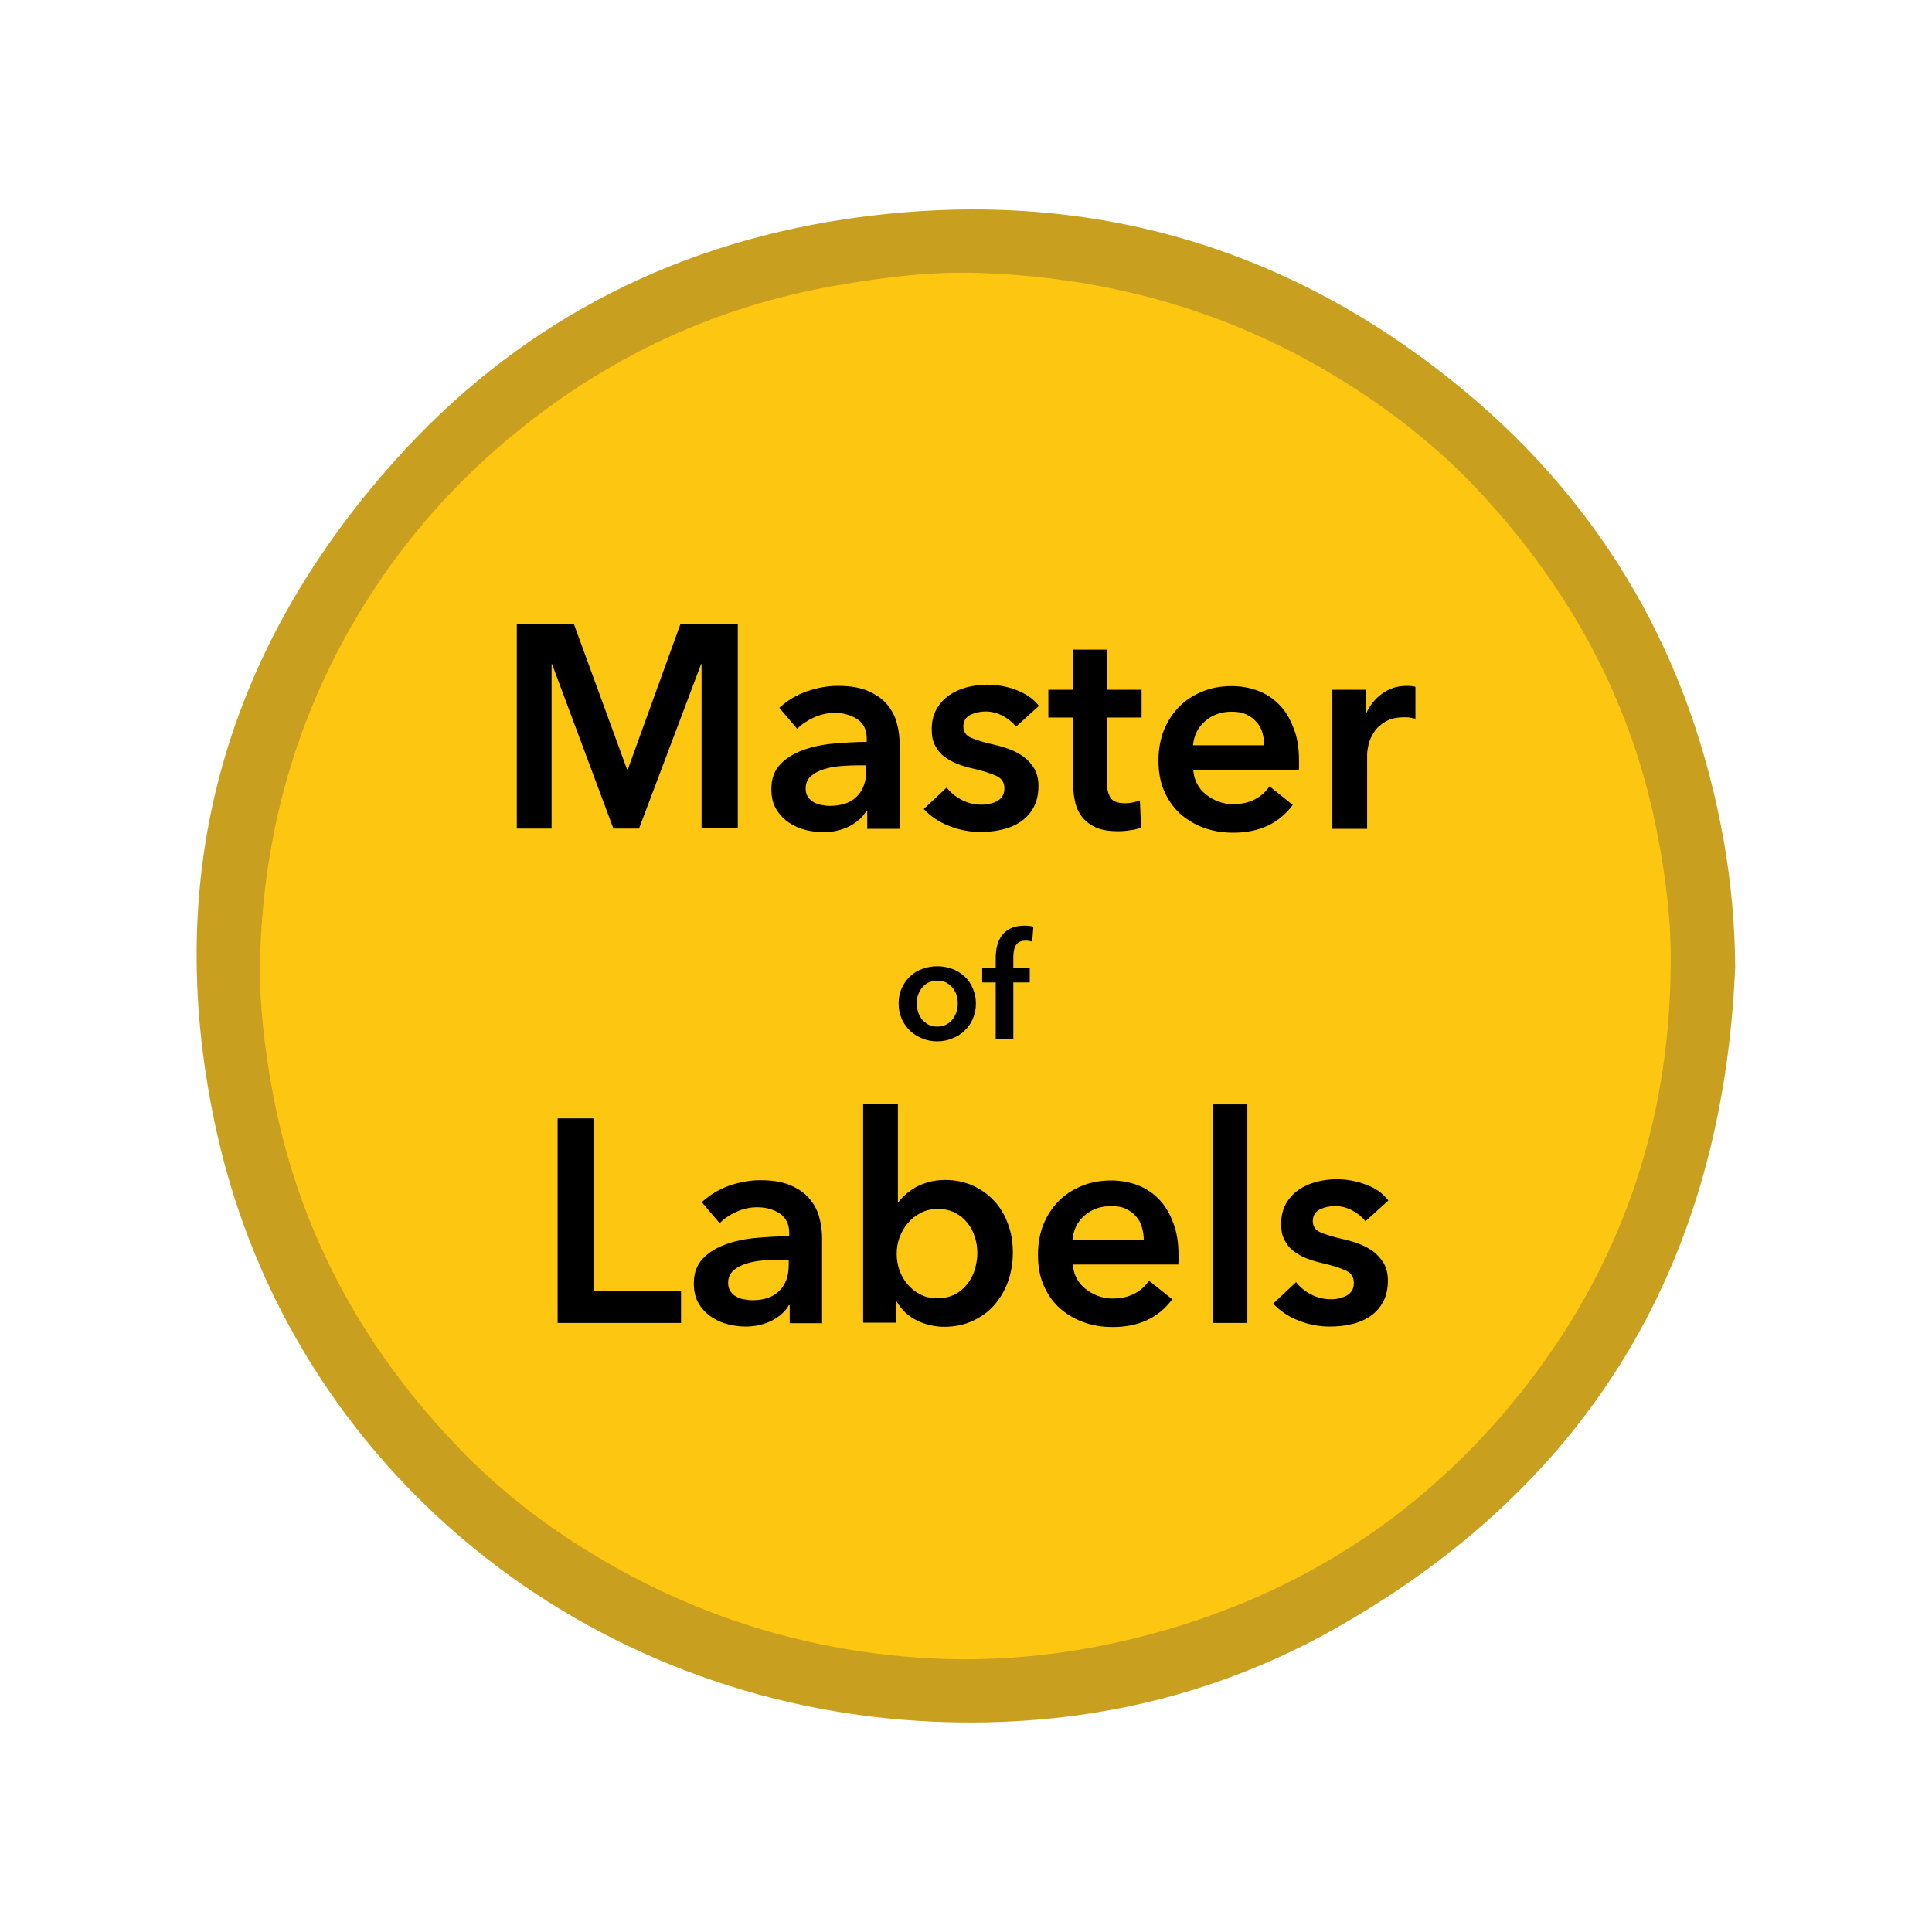
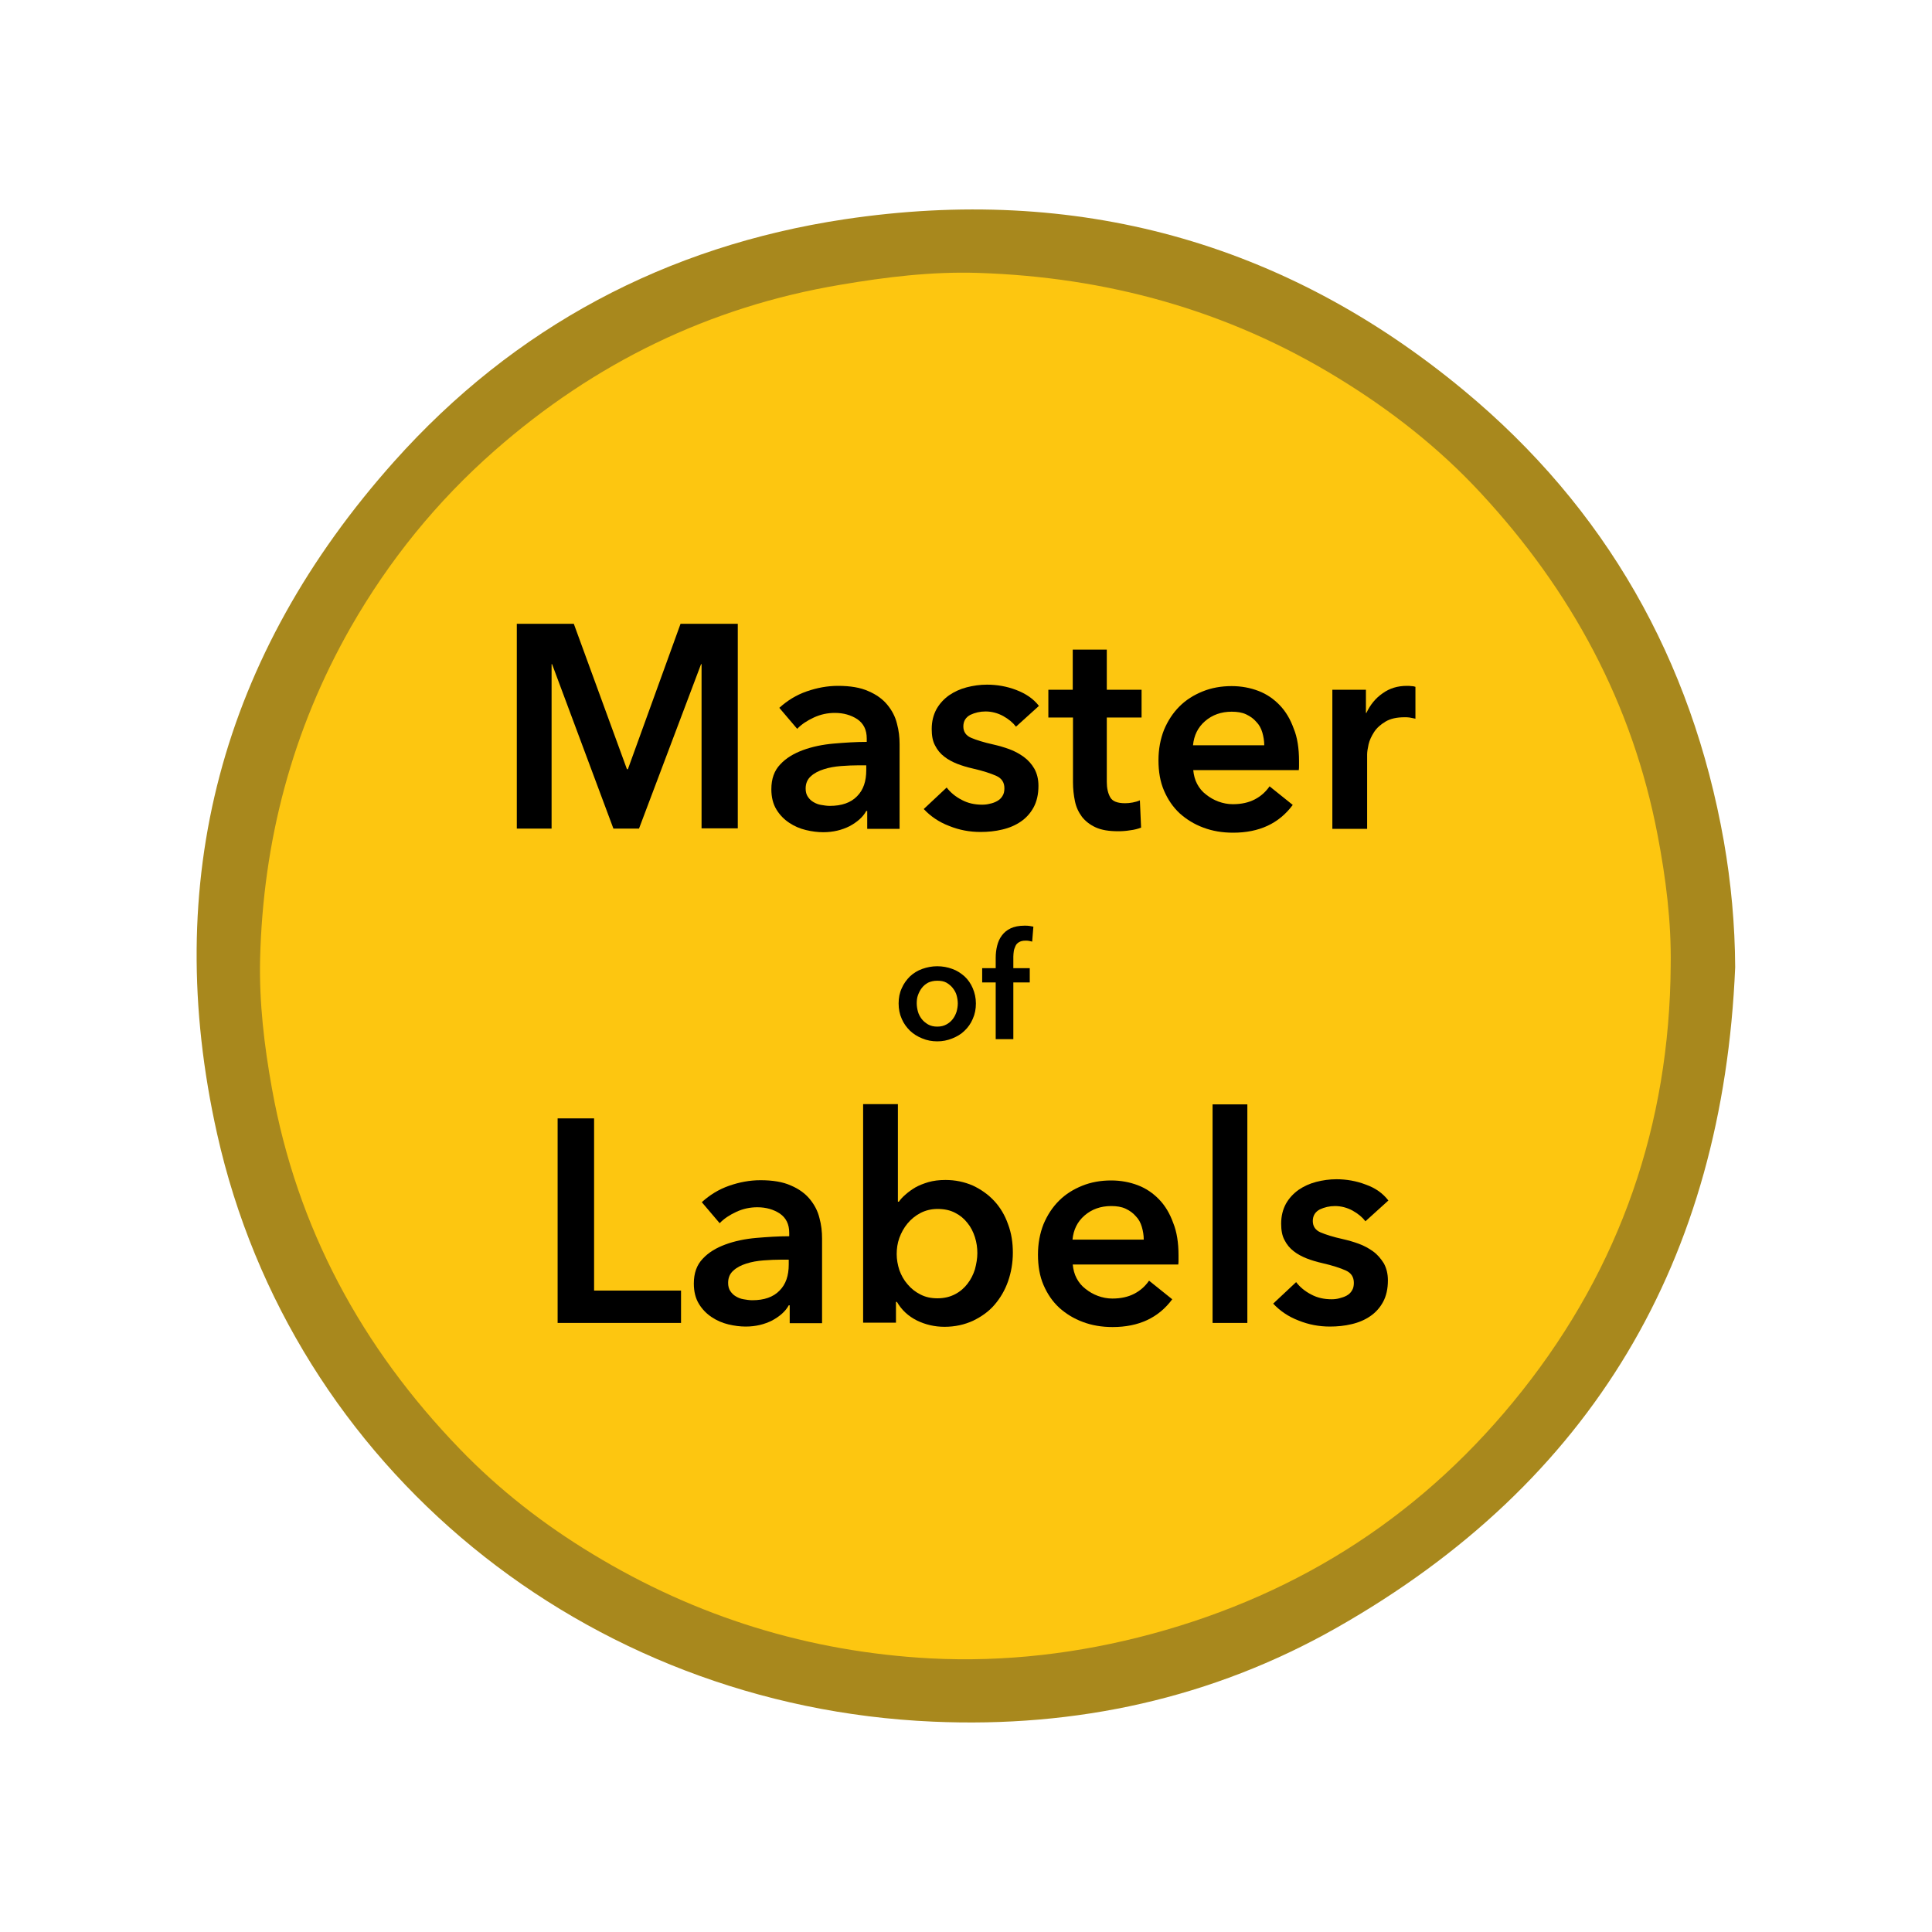
<svg xmlns="http://www.w3.org/2000/svg" version="1.1" id="Layer_1" x="0px" y="0px" viewBox="0 0 800 800" style="enable-background:new 0 0 800 800;" xml:space="preserve">
  <style type="text/css">
- 	.st0{fill:#C89F1F;}
+ 	.st0{fill:#A8881D;}
	.st1{fill:#FDC610;}
</style>
  <g id="locked">
    <path class="st0" d="M718.5,400.5c-5.1,121.2-59,213.3-165,273.5c-51.6,29.3-108,41.5-167.1,38.9   c-144.1-6.2-265.6-105.3-296.5-243.4c-23.4-104.6,1.8-198.3,73.3-278.4C213,135.3,276,101.9,349.7,90.8   c95.6-14.3,181.9,9,256.5,70.9c58.7,48.7,94.3,111.5,107.6,186.6C716.8,365.5,718.4,382.8,718.5,400.5z" />
    <path class="st1" d="M691.8,400c-0.5,65.6-20.8,124.5-61.5,175.9c-39.9,50.4-91.2,83.9-153.5,100.7c-30.1,8.1-60.7,11.7-91.6,10.1   c-50.1-2.7-96.8-17.1-139.8-43.2c-20.2-12.2-38.7-26.6-55-43.5c-40.6-42-67.4-91.4-77.8-149.3c-3.2-17.7-5.3-35.6-4.9-53.5   c1.2-48.8,13.2-94.7,37.5-137.4c15.9-27.8,35.7-52.2,59.6-73.2c41.2-36.2,88.9-59.6,143.3-68.7c18.8-3.2,37.7-5.5,56.8-4.9   c53.3,1.7,103.3,15.4,149,43.4c21.8,13.3,41.9,29,59.2,47.7c37.5,40.4,62.9,87.2,73.3,141.8C689.8,363.7,692.1,381.7,691.8,400z" />
    <g>
      <g>
-         <path d="M214,258.3h23.6l22,60.2h0.4l21.8-60.2h23.7v84.7h-15V275h-0.2l-25.7,68.1H254L228.6,275h-0.2v68.1H214V258.3z" />
-         <path d="M359.1,335.8h-0.4c-1.4,2.6-3.8,4.6-6.9,6.3c-3.2,1.6-6.8,2.5-10.9,2.5c-2.3,0-4.7-0.3-7.2-0.9c-2.5-0.6-4.8-1.6-6.9-3     c-2.1-1.4-3.9-3.2-5.3-5.5c-1.4-2.3-2.1-5.1-2.1-8.4c0-4.3,1.2-7.7,3.7-10.3c2.4-2.6,5.6-4.5,9.4-5.9c3.8-1.4,8.1-2.3,12.7-2.7     c4.7-0.4,9.2-0.7,13.7-0.7v-1.4c0-3.6-1.3-6.2-3.9-8c-2.6-1.7-5.7-2.6-9.3-2.6c-3,0-5.9,0.6-8.7,1.9c-2.8,1.3-5.1,2.8-6.9,4.7     l-7.4-8.7c3.3-3,7-5.3,11.3-6.8c4.3-1.5,8.6-2.3,13-2.3c5.1,0,9.3,0.7,12.6,2.2c3.3,1.4,5.9,3.3,7.8,5.6c1.9,2.3,3.3,4.9,4,7.8     c0.8,2.9,1.1,5.7,1.1,8.6v35h-13.4V335.8z M358.8,316.9h-3.2c-2.3,0-4.7,0.1-7.3,0.3c-2.6,0.2-4.9,0.6-7.1,1.3     c-2.2,0.7-4,1.6-5.4,2.9c-1.4,1.2-2.2,2.9-2.2,5.1c0,1.4,0.3,2.5,0.9,3.4c0.6,0.9,1.4,1.7,2.3,2.2c1,0.6,2,1,3.2,1.2     c1.2,0.2,2.4,0.4,3.6,0.4c4.9,0,8.7-1.3,11.3-4c2.6-2.6,3.8-6.2,3.8-10.8V316.9z" />
-         <path d="M420.7,300.9c-1.3-1.7-3-3.1-5.3-4.4c-2.2-1.2-4.7-1.9-7.3-1.9c-2.3,0-4.4,0.5-6.3,1.4c-1.9,1-2.9,2.6-2.9,4.8     c0,2.2,1.1,3.8,3.2,4.7c2.1,0.9,5.2,1.9,9.3,2.8c2.2,0.5,4.3,1.1,6.5,1.9c2.2,0.8,4.2,1.9,6,3.2c1.8,1.3,3.3,3,4.4,4.9     c1.1,2,1.7,4.3,1.7,7.1c0,3.5-0.7,6.5-2,8.9c-1.3,2.4-3.1,4.4-5.3,5.9c-2.2,1.5-4.7,2.6-7.7,3.3c-2.9,0.7-5.9,1-9,1     c-4.5,0-8.8-0.8-13-2.5c-4.2-1.6-7.7-4-10.5-7l9.5-8.9c1.6,2.1,3.7,3.8,6.2,5.1c2.6,1.4,5.4,2,8.5,2c1,0,2.1-0.1,3.2-0.4     c1.1-0.2,2.1-0.6,3-1.1c0.9-0.5,1.7-1.2,2.2-2.1c0.6-0.9,0.8-2,0.8-3.2c0-2.4-1.1-4.1-3.3-5.1c-2.2-1-5.5-2.1-9.9-3.1     c-2.2-0.5-4.2-1.1-6.3-1.9c-2-0.8-3.9-1.8-5.4-3c-1.6-1.2-2.9-2.8-3.8-4.6c-1-1.8-1.4-4.1-1.4-6.8c0-3.2,0.7-5.9,2-8.3     c1.3-2.3,3.1-4.2,5.2-5.7c2.2-1.5,4.6-2.6,7.3-3.3c2.7-0.7,5.5-1.1,8.4-1.1c4.1,0,8.2,0.7,12.1,2.2s7.1,3.6,9.4,6.6L420.7,300.9z     " />
-         <path d="M434.1,297.1v-11.5h10.1V269h14.1v16.6h14.4v11.5h-14.4v26.7c0,2.6,0.5,4.7,1.4,6.3c0.9,1.7,3,2.5,6.2,2.5     c1,0,2-0.1,3.1-0.3c1.1-0.2,2.1-0.5,3-0.9l0.5,11.3c-1.3,0.5-2.8,0.9-4.5,1.1c-1.8,0.3-3.4,0.4-5,0.4c-3.8,0-6.9-0.5-9.3-1.6     s-4.3-2.6-5.7-4.4c-1.4-1.9-2.4-4-2.9-6.5c-0.5-2.4-0.8-5-0.8-7.8v-26.8H434.1z" />
-         <path d="M537.9,315.1c0,0.6,0,1.3,0,1.9c0,0.6,0,1.3-0.1,1.9h-43.7c0.2,2.1,0.7,4,1.6,5.7c0.9,1.7,2.1,3.2,3.7,4.4     c1.5,1.2,3.2,2.2,5.1,2.9s3.9,1.1,6,1.1c3.6,0,6.6-0.7,9.1-2c2.5-1.3,4.5-3.1,6.1-5.4l9.6,7.7c-5.7,7.7-13.9,11.5-24.7,11.5     c-4.5,0-8.6-0.7-12.3-2.1c-3.8-1.4-7-3.4-9.8-5.9c-2.8-2.6-4.9-5.7-6.5-9.4s-2.3-7.9-2.3-12.6c0-4.6,0.8-8.8,2.3-12.6     c1.6-3.8,3.7-7,6.4-9.7c2.7-2.7,5.9-4.7,9.6-6.2c3.7-1.5,7.7-2.2,12-2.2c4,0,7.7,0.7,11.1,2c3.4,1.3,6.3,3.3,8.8,5.9     c2.5,2.6,4.4,5.8,5.8,9.7C537.2,305.3,537.9,309.9,537.9,315.1z M523.5,308.6c0-1.8-0.3-3.6-0.8-5.3c-0.5-1.7-1.3-3.2-2.5-4.4     c-1.1-1.3-2.5-2.3-4.2-3.1c-1.7-0.8-3.7-1.1-6-1.1c-4.3,0-8,1.3-11,3.9c-3,2.6-4.6,5.9-5,10H523.5z" />
-         <path d="M551.8,285.6h13.8v9.6h0.2c1.6-3.4,3.8-6.1,6.7-8.1c2.9-2.1,6.2-3.1,10.1-3.1c0.6,0,1.2,0,1.8,0.1c0.6,0,1.2,0.1,1.7,0.3     v13.2c-1-0.2-1.8-0.4-2.5-0.5c-0.7-0.1-1.3-0.1-2-0.1c-3.3,0-5.9,0.6-7.9,1.8c-2,1.2-3.6,2.6-4.7,4.3c-1.1,1.7-1.9,3.4-2.3,5.1     c-0.4,1.8-0.6,3.2-0.6,4.2v30.8h-14.4V285.6z" />
+         <path d="M214,258.3h23.6l22,60.2h0.4l21.8-60.2h23.7V343h-15v-68h-0.2l-25.7,68.1H254L228.6,275h-0.2v68.1H214V258.3z" />
+         <path d="M359.1,335.8h-0.4c-1.4,2.6-3.8,4.6-6.9,6.3c-3.2,1.6-6.8,2.5-10.9,2.5c-2.3,0-4.7-0.3-7.2-0.9s-4.8-1.6-6.9-3     s-3.9-3.2-5.3-5.5s-2.1-5.1-2.1-8.4c0-4.3,1.2-7.7,3.7-10.3c2.4-2.6,5.6-4.5,9.4-5.9s8.1-2.3,12.7-2.7c4.7-0.4,9.2-0.7,13.7-0.7     v-1.4c0-3.6-1.3-6.2-3.9-8c-2.6-1.7-5.7-2.6-9.3-2.6c-3,0-5.9,0.6-8.7,1.9c-2.8,1.3-5.1,2.8-6.9,4.7l-7.4-8.7     c3.3-3,7-5.3,11.3-6.8s8.6-2.3,13-2.3c5.1,0,9.3,0.7,12.6,2.2c3.3,1.4,5.9,3.3,7.8,5.6c1.9,2.3,3.3,4.9,4,7.8     c0.8,2.9,1.1,5.7,1.1,8.6v35h-13.4L359.1,335.8L359.1,335.8z M358.8,316.9h-3.2c-2.3,0-4.7,0.1-7.3,0.3c-2.6,0.2-4.9,0.6-7.1,1.3     c-2.2,0.7-4,1.6-5.4,2.9c-1.4,1.2-2.2,2.9-2.2,5.1c0,1.4,0.3,2.5,0.9,3.4s1.4,1.7,2.3,2.2c1,0.6,2,1,3.2,1.2s2.4,0.4,3.6,0.4     c4.9,0,8.7-1.3,11.3-4c2.6-2.6,3.8-6.2,3.8-10.8v-2H358.8z" />
+         <path d="M420.7,300.9c-1.3-1.7-3-3.1-5.3-4.4c-2.2-1.2-4.7-1.9-7.3-1.9c-2.3,0-4.4,0.5-6.3,1.4c-1.9,1-2.9,2.6-2.9,4.8     c0,2.2,1.1,3.8,3.2,4.7c2.1,0.9,5.2,1.9,9.3,2.8c2.2,0.5,4.3,1.1,6.5,1.9s4.2,1.9,6,3.2c1.8,1.3,3.3,3,4.4,4.9     c1.1,2,1.7,4.3,1.7,7.1c0,3.5-0.7,6.5-2,8.9s-3.1,4.4-5.3,5.9c-2.2,1.5-4.7,2.6-7.7,3.3c-2.9,0.7-5.9,1-9,1     c-4.5,0-8.8-0.8-13-2.5c-4.2-1.6-7.7-4-10.5-7l9.5-8.9c1.6,2.1,3.7,3.8,6.2,5.1c2.6,1.4,5.4,2,8.5,2c1,0,2.1-0.1,3.2-0.4     c1.1-0.2,2.1-0.6,3-1.1s1.7-1.2,2.2-2.1c0.6-0.9,0.8-2,0.8-3.2c0-2.4-1.1-4.1-3.3-5.1c-2.2-1-5.5-2.1-9.9-3.1     c-2.2-0.5-4.2-1.1-6.3-1.9c-2-0.8-3.9-1.8-5.4-3c-1.6-1.2-2.9-2.8-3.8-4.6c-1-1.8-1.4-4.1-1.4-6.8c0-3.2,0.7-5.9,2-8.3     c1.3-2.3,3.1-4.2,5.2-5.7c2.2-1.5,4.6-2.6,7.3-3.3c2.7-0.7,5.5-1.1,8.4-1.1c4.1,0,8.2,0.7,12.1,2.2s7.1,3.6,9.4,6.6L420.7,300.9z     " />
+         <path d="M434.1,297.1v-11.5h10.1V269h14.1v16.6h14.4v11.5h-14.4v26.7c0,2.6,0.5,4.7,1.4,6.3c0.9,1.7,3,2.5,6.2,2.5     c1,0,2-0.1,3.1-0.3c1.1-0.2,2.1-0.5,3-0.9l0.5,11.3c-1.3,0.5-2.8,0.9-4.5,1.1c-1.8,0.3-3.4,0.4-5,0.4c-3.8,0-6.9-0.5-9.3-1.6     s-4.3-2.6-5.7-4.4c-1.4-1.9-2.4-4-2.9-6.5c-0.5-2.4-0.8-5-0.8-7.8v-26.8L434.1,297.1L434.1,297.1z" />
+         <path d="M537.9,315.1c0,0.6,0,1.3,0,1.9s0,1.3-0.1,1.9h-43.7c0.2,2.1,0.7,4,1.6,5.7s2.1,3.2,3.7,4.4c1.5,1.2,3.2,2.2,5.1,2.9     s3.9,1.1,6,1.1c3.6,0,6.6-0.7,9.1-2s4.5-3.1,6.1-5.4l9.6,7.7c-5.7,7.7-13.9,11.5-24.7,11.5c-4.5,0-8.6-0.7-12.3-2.1     c-3.8-1.4-7-3.4-9.8-5.9c-2.8-2.6-4.9-5.7-6.5-9.4s-2.3-7.9-2.3-12.6c0-4.6,0.8-8.8,2.3-12.6c1.6-3.8,3.7-7,6.4-9.7     c2.7-2.7,5.9-4.7,9.6-6.2s7.7-2.2,12-2.2c4,0,7.7,0.7,11.1,2c3.4,1.3,6.3,3.3,8.8,5.9s4.4,5.8,5.8,9.7     C537.2,305.3,537.9,309.9,537.9,315.1z M523.5,308.6c0-1.8-0.3-3.6-0.8-5.3c-0.5-1.7-1.3-3.2-2.5-4.4c-1.1-1.3-2.5-2.3-4.2-3.1     c-1.7-0.8-3.7-1.1-6-1.1c-4.3,0-8,1.3-11,3.9s-4.6,5.9-5,10H523.5z" />
+         <path d="M551.8,285.6h13.8v9.6h0.2c1.6-3.4,3.8-6.1,6.7-8.1c2.9-2.1,6.2-3.1,10.1-3.1c0.6,0,1.2,0,1.8,0.1c0.6,0,1.2,0.1,1.7,0.3     v13.2c-1-0.2-1.8-0.4-2.5-0.5s-1.3-0.1-2-0.1c-3.3,0-5.9,0.6-7.9,1.8c-2,1.2-3.6,2.6-4.7,4.3c-1.1,1.7-1.9,3.4-2.3,5.1     c-0.4,1.8-0.6,3.2-0.6,4.2v30.8h-14.4v-57.6H551.8z" />
      </g>
      <g>
-         <path d="M372.1,415.5c0-2.3,0.4-4.4,1.3-6.3c0.8-1.9,2-3.5,3.4-4.9c1.4-1.3,3.1-2.4,5.1-3.1c2-0.7,4-1.1,6.2-1.1     c2.2,0,4.3,0.4,6.2,1.1c2,0.7,3.6,1.8,5.1,3.1c1.4,1.3,2.6,3,3.4,4.9c0.8,1.9,1.3,4,1.3,6.3c0,2.3-0.4,4.4-1.3,6.4     c-0.8,1.9-2,3.6-3.4,4.9c-1.4,1.4-3.1,2.4-5.1,3.2c-2,0.8-4,1.2-6.2,1.2c-2.2,0-4.3-0.4-6.2-1.2c-2-0.8-3.6-1.8-5.1-3.2     c-1.4-1.4-2.6-3-3.4-4.9C372.5,419.9,372.1,417.8,372.1,415.5z M379.6,415.5c0,1.1,0.2,2.3,0.5,3.4c0.3,1.1,0.9,2.2,1.6,3.1     c0.7,0.9,1.6,1.6,2.6,2.2c1.1,0.6,2.3,0.9,3.8,0.9c1.5,0,2.7-0.3,3.8-0.9c1.1-0.6,1.9-1.3,2.6-2.2c0.7-0.9,1.2-1.9,1.6-3.1     c0.3-1.1,0.5-2.3,0.5-3.4c0-1.1-0.2-2.3-0.5-3.4c-0.3-1.1-0.9-2.1-1.6-3c-0.7-0.9-1.6-1.6-2.6-2.2c-1.1-0.6-2.3-0.8-3.8-0.8     c-1.5,0-2.7,0.3-3.8,0.8c-1.1,0.6-1.9,1.3-2.6,2.2c-0.7,0.9-1.2,1.9-1.6,3C379.7,413.2,379.6,414.3,379.6,415.5z" />
-         <path d="M412.3,406.8h-5.6v-5.9h5.6v-4.3c0-1.8,0.2-3.4,0.6-5c0.4-1.6,1-3,2-4.3c0.9-1.2,2.1-2.2,3.6-2.9     c1.5-0.7,3.4-1.1,5.7-1.1c0.8,0,1.5,0,2,0.1c0.5,0.1,1.1,0.2,1.7,0.3l-0.5,6.2c-0.4-0.1-0.8-0.2-1.3-0.3c-0.5-0.1-1-0.1-1.5-0.1     c-1.1,0-1.9,0.2-2.6,0.6c-0.7,0.4-1.2,0.9-1.5,1.6c-0.3,0.7-0.6,1.4-0.7,2.1c-0.1,0.8-0.2,1.5-0.2,2.3v4.8h6.8v5.9h-6.8v23.5     h-7.3V406.8z" />
+         <path d="M372.1,415.5c0-2.3,0.4-4.4,1.3-6.3c0.8-1.9,2-3.5,3.4-4.9c1.4-1.3,3.1-2.4,5.1-3.1s4-1.1,6.2-1.1s4.3,0.4,6.2,1.1     c2,0.7,3.6,1.8,5.1,3.1c1.4,1.3,2.6,3,3.4,4.9s1.3,4,1.3,6.3s-0.4,4.4-1.3,6.4c-0.8,1.9-2,3.6-3.4,4.9c-1.4,1.4-3.1,2.4-5.1,3.2     c-2,0.8-4,1.2-6.2,1.2s-4.3-0.4-6.2-1.2c-2-0.8-3.6-1.8-5.1-3.2c-1.4-1.4-2.6-3-3.4-4.9C372.5,419.9,372.1,417.8,372.1,415.5z      M379.6,415.5c0,1.1,0.2,2.3,0.5,3.4s0.9,2.2,1.6,3.1s1.6,1.6,2.6,2.2c1.1,0.6,2.3,0.9,3.8,0.9s2.7-0.3,3.8-0.9     c1.1-0.6,1.9-1.3,2.6-2.2c0.7-0.9,1.2-1.9,1.6-3.1c0.3-1.1,0.5-2.3,0.5-3.4s-0.2-2.3-0.5-3.4s-0.9-2.1-1.6-3s-1.6-1.6-2.6-2.2     c-1.1-0.6-2.3-0.8-3.8-0.8s-2.7,0.3-3.8,0.8c-1.1,0.6-1.9,1.3-2.6,2.2c-0.7,0.9-1.2,1.9-1.6,3S379.6,414.3,379.6,415.5z" />
+         <path d="M412.3,406.8h-5.6v-5.9h5.6v-4.3c0-1.8,0.2-3.4,0.6-5s1-3,2-4.3c0.9-1.2,2.1-2.2,3.6-2.9c1.5-0.7,3.4-1.1,5.7-1.1     c0.8,0,1.5,0,2,0.1s1.1,0.2,1.7,0.3l-0.5,6.2c-0.4-0.1-0.8-0.2-1.3-0.3c-0.5-0.1-1-0.1-1.5-0.1c-1.1,0-1.9,0.2-2.6,0.6     s-1.2,0.9-1.5,1.6s-0.6,1.4-0.7,2.1c-0.1,0.8-0.2,1.5-0.2,2.3v4.8h6.8v5.9h-6.8v23.5h-7.3L412.3,406.8L412.3,406.8z" />
      </g>
    </g>
  </g>
  <g>
    <path d="M230.9,463.1H246v71.3h36v13.4h-51.1V463.1z" />
-     <path d="M327,540.5h-0.4c-1.4,2.6-3.8,4.6-6.9,6.3c-3.2,1.6-6.8,2.5-10.9,2.5c-2.3,0-4.7-0.3-7.2-0.9c-2.5-0.6-4.8-1.6-6.9-3   c-2.1-1.4-3.9-3.2-5.3-5.5c-1.4-2.3-2.1-5.1-2.1-8.4c0-4.3,1.2-7.7,3.7-10.3c2.4-2.6,5.6-4.5,9.4-5.9c3.8-1.4,8.1-2.3,12.7-2.7   c4.7-0.4,9.2-0.7,13.7-0.7v-1.4c0-3.6-1.3-6.2-3.9-8c-2.6-1.7-5.7-2.6-9.3-2.6c-3,0-5.9,0.6-8.7,1.9c-2.8,1.3-5.1,2.8-6.9,4.7   l-7.4-8.7c3.3-3,7-5.3,11.3-6.8c4.3-1.5,8.6-2.3,13-2.3c5.1,0,9.3,0.7,12.6,2.2c3.3,1.4,5.9,3.3,7.8,5.6c1.9,2.3,3.3,4.9,4,7.8   c0.8,2.9,1.1,5.7,1.1,8.6v35H327V540.5z M326.7,521.6h-3.2c-2.3,0-4.7,0.1-7.3,0.3c-2.6,0.2-4.9,0.6-7.1,1.3   c-2.2,0.7-4,1.6-5.4,2.9c-1.4,1.2-2.2,2.9-2.2,5.1c0,1.4,0.3,2.5,0.9,3.4c0.6,0.9,1.4,1.7,2.3,2.2c1,0.6,2,1,3.2,1.2   c1.2,0.2,2.4,0.4,3.6,0.4c4.9,0,8.7-1.3,11.3-4c2.6-2.6,3.8-6.2,3.8-10.8V521.6z" />
-     <path d="M371.8,457.3v40.3h0.4c0.7-1,1.6-2,2.8-3c1.1-1,2.5-2,4-2.9c1.6-0.9,3.4-1.6,5.4-2.2c2.1-0.6,4.4-0.9,7.1-0.9   c4.1,0,7.8,0.8,11.3,2.3c3.4,1.6,6.4,3.7,8.9,6.4c2.5,2.7,4.4,5.9,5.7,9.6c1.4,3.7,2,7.6,2,11.8c0,4.2-0.7,8.2-2,11.9   s-3.2,6.9-5.6,9.7c-2.4,2.8-5.4,4.9-8.9,6.6c-3.5,1.6-7.4,2.5-11.8,2.5c-4.1,0-7.9-0.9-11.4-2.6c-3.6-1.8-6.3-4.3-8.3-7.7H371v8.6   h-13.6v-90.5H371.8z M404.7,518.9c0-2.2-0.3-4.4-1-6.6c-0.7-2.2-1.7-4.2-3.1-5.9c-1.4-1.8-3.1-3.2-5.1-4.2   c-2.1-1.1-4.5-1.6-7.3-1.6c-2.6,0-5,0.6-7.1,1.7c-2.1,1.1-3.9,2.6-5.3,4.3c-1.5,1.8-2.6,3.8-3.4,6c-0.8,2.2-1.1,4.5-1.1,6.7   c0,2.2,0.4,4.4,1.1,6.6c0.8,2.2,1.9,4.2,3.4,5.9c1.5,1.8,3.3,3.2,5.3,4.2c2.1,1.1,4.4,1.6,7.1,1.6c2.8,0,5.2-0.6,7.3-1.7   c2.1-1.1,3.8-2.6,5.1-4.3c1.4-1.8,2.4-3.8,3.1-6C404.3,523.3,404.7,521.1,404.7,518.9z" />
-     <path d="M488,519.8c0,0.6,0,1.3,0,1.9c0,0.6,0,1.3-0.1,1.9h-43.7c0.2,2.1,0.7,4,1.6,5.7c0.9,1.7,2.1,3.2,3.7,4.4   c1.5,1.2,3.2,2.2,5.1,2.9s3.9,1.1,6,1.1c3.6,0,6.6-0.7,9.1-2c2.5-1.3,4.5-3.1,6.1-5.4l9.6,7.7c-5.7,7.7-13.9,11.5-24.7,11.5   c-4.5,0-8.6-0.7-12.3-2.1c-3.8-1.4-7-3.4-9.8-5.9c-2.8-2.6-4.9-5.7-6.5-9.4s-2.3-7.9-2.3-12.6c0-4.6,0.8-8.8,2.3-12.6   c1.6-3.8,3.7-7,6.4-9.7c2.7-2.7,5.9-4.7,9.6-6.2c3.7-1.5,7.7-2.2,12-2.2c4,0,7.7,0.7,11.1,2c3.4,1.3,6.3,3.3,8.8,5.9   c2.5,2.6,4.4,5.8,5.8,9.7C487.3,510.1,488,514.6,488,519.8z M473.6,513.3c0-1.8-0.3-3.6-0.8-5.3c-0.5-1.7-1.3-3.2-2.5-4.4   c-1.1-1.3-2.5-2.3-4.2-3.1c-1.7-0.8-3.7-1.1-6-1.1c-4.3,0-8,1.3-11,3.9c-3,2.6-4.6,5.9-5,10H473.6z" />
+     <path d="M327,540.5h-0.4c-1.4,2.6-3.8,4.6-6.9,6.3c-3.2,1.6-6.8,2.5-10.9,2.5c-2.3,0-4.7-0.3-7.2-0.9c-2.5-0.6-4.8-1.6-6.9-3   s-3.9-3.2-5.3-5.5s-2.1-5.1-2.1-8.4c0-4.3,1.2-7.7,3.7-10.3c2.4-2.6,5.6-4.5,9.4-5.9s8.1-2.3,12.7-2.7c4.7-0.4,9.2-0.7,13.7-0.7   v-1.4c0-3.6-1.3-6.2-3.9-8c-2.6-1.7-5.7-2.6-9.3-2.6c-3,0-5.9,0.6-8.7,1.9c-2.8,1.3-5.1,2.8-6.9,4.7l-7.4-8.7c3.3-3,7-5.3,11.3-6.8   s8.6-2.3,13-2.3c5.1,0,9.3,0.7,12.6,2.2c3.3,1.4,5.9,3.3,7.8,5.6c1.9,2.3,3.3,4.9,4,7.8c0.8,2.9,1.1,5.7,1.1,8.6v35H327V540.5z    M326.7,521.6h-3.2c-2.3,0-4.7,0.1-7.3,0.3c-2.6,0.2-4.9,0.6-7.1,1.3s-4,1.6-5.4,2.9c-1.4,1.2-2.2,2.9-2.2,5.1   c0,1.4,0.3,2.5,0.9,3.4s1.4,1.7,2.3,2.2c1,0.6,2,1,3.2,1.2s2.4,0.4,3.6,0.4c4.9,0,8.7-1.3,11.3-4c2.6-2.6,3.8-6.2,3.8-10.8v-2   H326.7z" />
+     <path d="M371.8,457.3v40.3h0.4c0.7-1,1.6-2,2.8-3c1.1-1,2.5-2,4-2.9c1.6-0.9,3.4-1.6,5.4-2.2c2.1-0.6,4.4-0.9,7.1-0.9   c4.1,0,7.8,0.8,11.3,2.3c3.4,1.6,6.4,3.7,8.9,6.4c2.5,2.7,4.4,5.9,5.7,9.6c1.4,3.7,2,7.6,2,11.8s-0.7,8.2-2,11.9s-3.2,6.9-5.6,9.7   s-5.4,4.9-8.9,6.6c-3.5,1.6-7.4,2.5-11.8,2.5c-4.1,0-7.9-0.9-11.4-2.6c-3.6-1.8-6.3-4.3-8.3-7.7H371v8.6h-13.6v-90.5h14.4V457.3z    M404.7,518.9c0-2.2-0.3-4.4-1-6.6c-0.7-2.2-1.7-4.2-3.1-5.9c-1.4-1.8-3.1-3.2-5.1-4.2c-2.1-1.1-4.5-1.6-7.3-1.6   c-2.6,0-5,0.6-7.1,1.7s-3.9,2.6-5.3,4.3c-1.5,1.8-2.6,3.8-3.4,6s-1.1,4.5-1.1,6.7s0.4,4.4,1.1,6.6c0.8,2.2,1.9,4.2,3.4,5.9   c1.5,1.8,3.3,3.2,5.3,4.2c2.1,1.1,4.4,1.6,7.1,1.6c2.8,0,5.2-0.6,7.3-1.7c2.1-1.1,3.8-2.6,5.1-4.3c1.4-1.8,2.4-3.8,3.1-6   C404.3,523.3,404.7,521.1,404.7,518.9z" />
+     <path d="M488,519.8c0,0.6,0,1.3,0,1.9c0,0.6,0,1.3-0.1,1.9h-43.7c0.2,2.1,0.7,4,1.6,5.7s2.1,3.2,3.7,4.4c1.5,1.2,3.2,2.2,5.1,2.9   s3.9,1.1,6,1.1c3.6,0,6.6-0.7,9.1-2s4.5-3.1,6.1-5.4l9.6,7.7c-5.7,7.7-13.9,11.5-24.7,11.5c-4.5,0-8.6-0.7-12.3-2.1   c-3.8-1.4-7-3.4-9.8-5.9c-2.8-2.6-4.9-5.7-6.5-9.4s-2.3-7.9-2.3-12.6c0-4.6,0.8-8.8,2.3-12.6c1.6-3.8,3.7-7,6.4-9.7   c2.7-2.7,5.9-4.7,9.6-6.2s7.7-2.2,12-2.2c4,0,7.7,0.7,11.1,2s6.3,3.3,8.8,5.9s4.4,5.8,5.8,9.7C487.3,510.1,488,514.6,488,519.8z    M473.6,513.3c0-1.8-0.3-3.6-0.8-5.3c-0.5-1.7-1.3-3.2-2.5-4.4c-1.1-1.3-2.5-2.3-4.2-3.1c-1.7-0.8-3.7-1.1-6-1.1   c-4.3,0-8,1.3-11,3.9s-4.6,5.9-5,10H473.6z" />
    <path d="M502.1,457.3h14.4v90.5h-14.4V457.3z" />
-     <path d="M565.4,505.7c-1.3-1.7-3-3.1-5.3-4.4c-2.2-1.2-4.7-1.9-7.3-1.9c-2.3,0-4.4,0.5-6.3,1.4c-1.9,1-2.9,2.6-2.9,4.8   c0,2.2,1.1,3.8,3.2,4.7c2.1,0.9,5.2,1.9,9.3,2.8c2.2,0.5,4.3,1.1,6.5,1.9c2.2,0.8,4.2,1.9,6,3.2c1.8,1.3,3.2,3,4.4,4.9   c1.1,2,1.7,4.3,1.7,7.1c0,3.5-0.7,6.5-2,8.9c-1.3,2.4-3.1,4.4-5.3,5.9c-2.2,1.5-4.7,2.6-7.7,3.3c-2.9,0.7-5.9,1-9,1   c-4.5,0-8.8-0.8-13-2.5c-4.2-1.6-7.7-4-10.5-7l9.5-8.9c1.6,2.1,3.7,3.8,6.2,5.1c2.6,1.4,5.4,2,8.5,2c1,0,2.1-0.1,3.2-0.4   s2.1-0.6,3-1.1c0.9-0.5,1.7-1.2,2.2-2.1c0.6-0.9,0.8-2,0.8-3.2c0-2.4-1.1-4.1-3.3-5.1c-2.2-1-5.5-2.1-9.9-3.1   c-2.2-0.5-4.2-1.1-6.3-1.9c-2-0.8-3.9-1.8-5.4-3c-1.6-1.2-2.9-2.8-3.8-4.6c-1-1.8-1.4-4.1-1.4-6.8c0-3.2,0.7-5.9,2-8.3   c1.3-2.3,3.1-4.2,5.2-5.7c2.2-1.5,4.6-2.6,7.3-3.3c2.7-0.7,5.5-1.1,8.4-1.1c4.1,0,8.2,0.7,12.1,2.2c4,1.4,7.1,3.6,9.4,6.6   L565.4,505.7z" />
+     <path d="M565.4,505.7c-1.3-1.7-3-3.1-5.3-4.4c-2.2-1.2-4.7-1.9-7.3-1.9c-2.3,0-4.4,0.5-6.3,1.4c-1.9,1-2.9,2.6-2.9,4.8   c0,2.2,1.1,3.8,3.2,4.7c2.1,0.9,5.2,1.9,9.3,2.8c2.2,0.5,4.3,1.1,6.5,1.9c2.2,0.8,4.2,1.9,6,3.2s3.2,3,4.4,4.9   c1.1,2,1.7,4.3,1.7,7.1c0,3.5-0.7,6.5-2,8.9s-3.1,4.4-5.3,5.9s-4.7,2.6-7.7,3.3c-2.9,0.7-5.9,1-9,1c-4.5,0-8.8-0.8-13-2.5   c-4.2-1.6-7.7-4-10.5-7l9.5-8.9c1.6,2.1,3.7,3.8,6.2,5.1c2.6,1.4,5.4,2,8.5,2c1,0,2.1-0.1,3.2-0.4s2.1-0.6,3-1.1s1.7-1.2,2.2-2.1   c0.6-0.9,0.8-2,0.8-3.2c0-2.4-1.1-4.1-3.3-5.1s-5.5-2.1-9.9-3.1c-2.2-0.5-4.2-1.1-6.3-1.9c-2-0.8-3.9-1.8-5.4-3   c-1.6-1.2-2.9-2.8-3.8-4.6c-1-1.8-1.4-4.1-1.4-6.8c0-3.2,0.7-5.9,2-8.3c1.3-2.3,3.1-4.2,5.2-5.7c2.2-1.5,4.6-2.6,7.3-3.3   c2.7-0.7,5.5-1.1,8.4-1.1c4.1,0,8.2,0.7,12.1,2.2c4,1.4,7.1,3.6,9.4,6.6L565.4,505.7z" />
  </g>
</svg>
